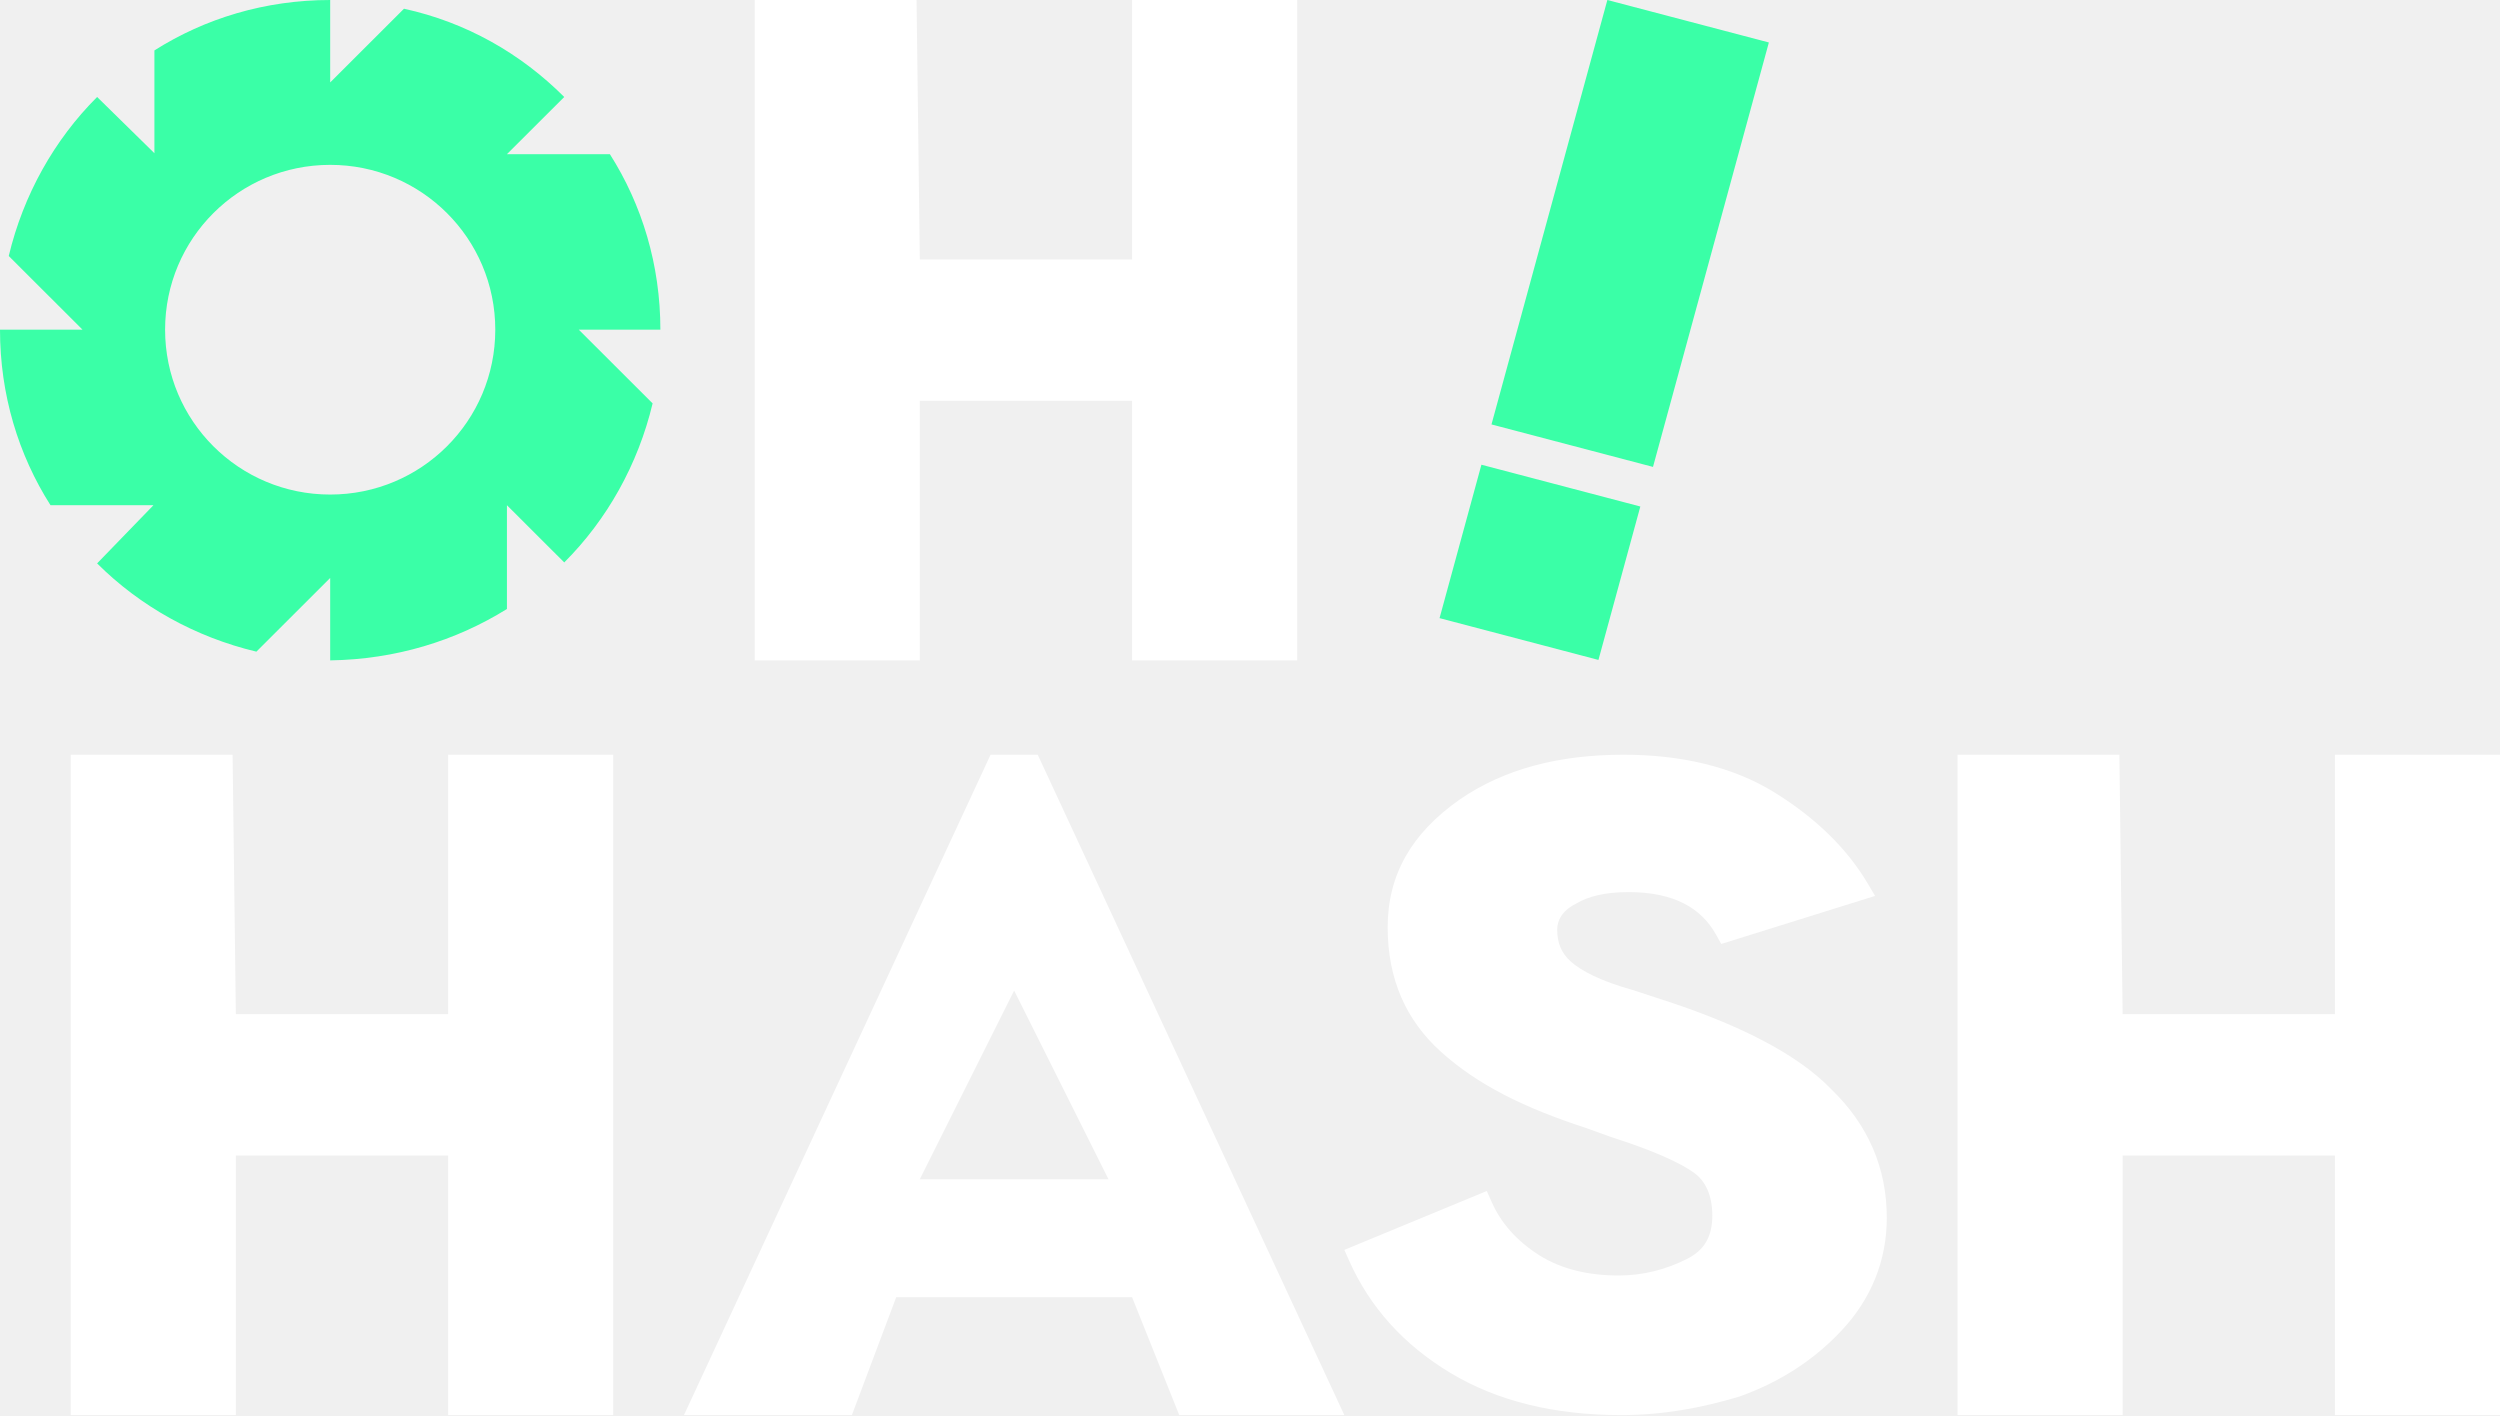
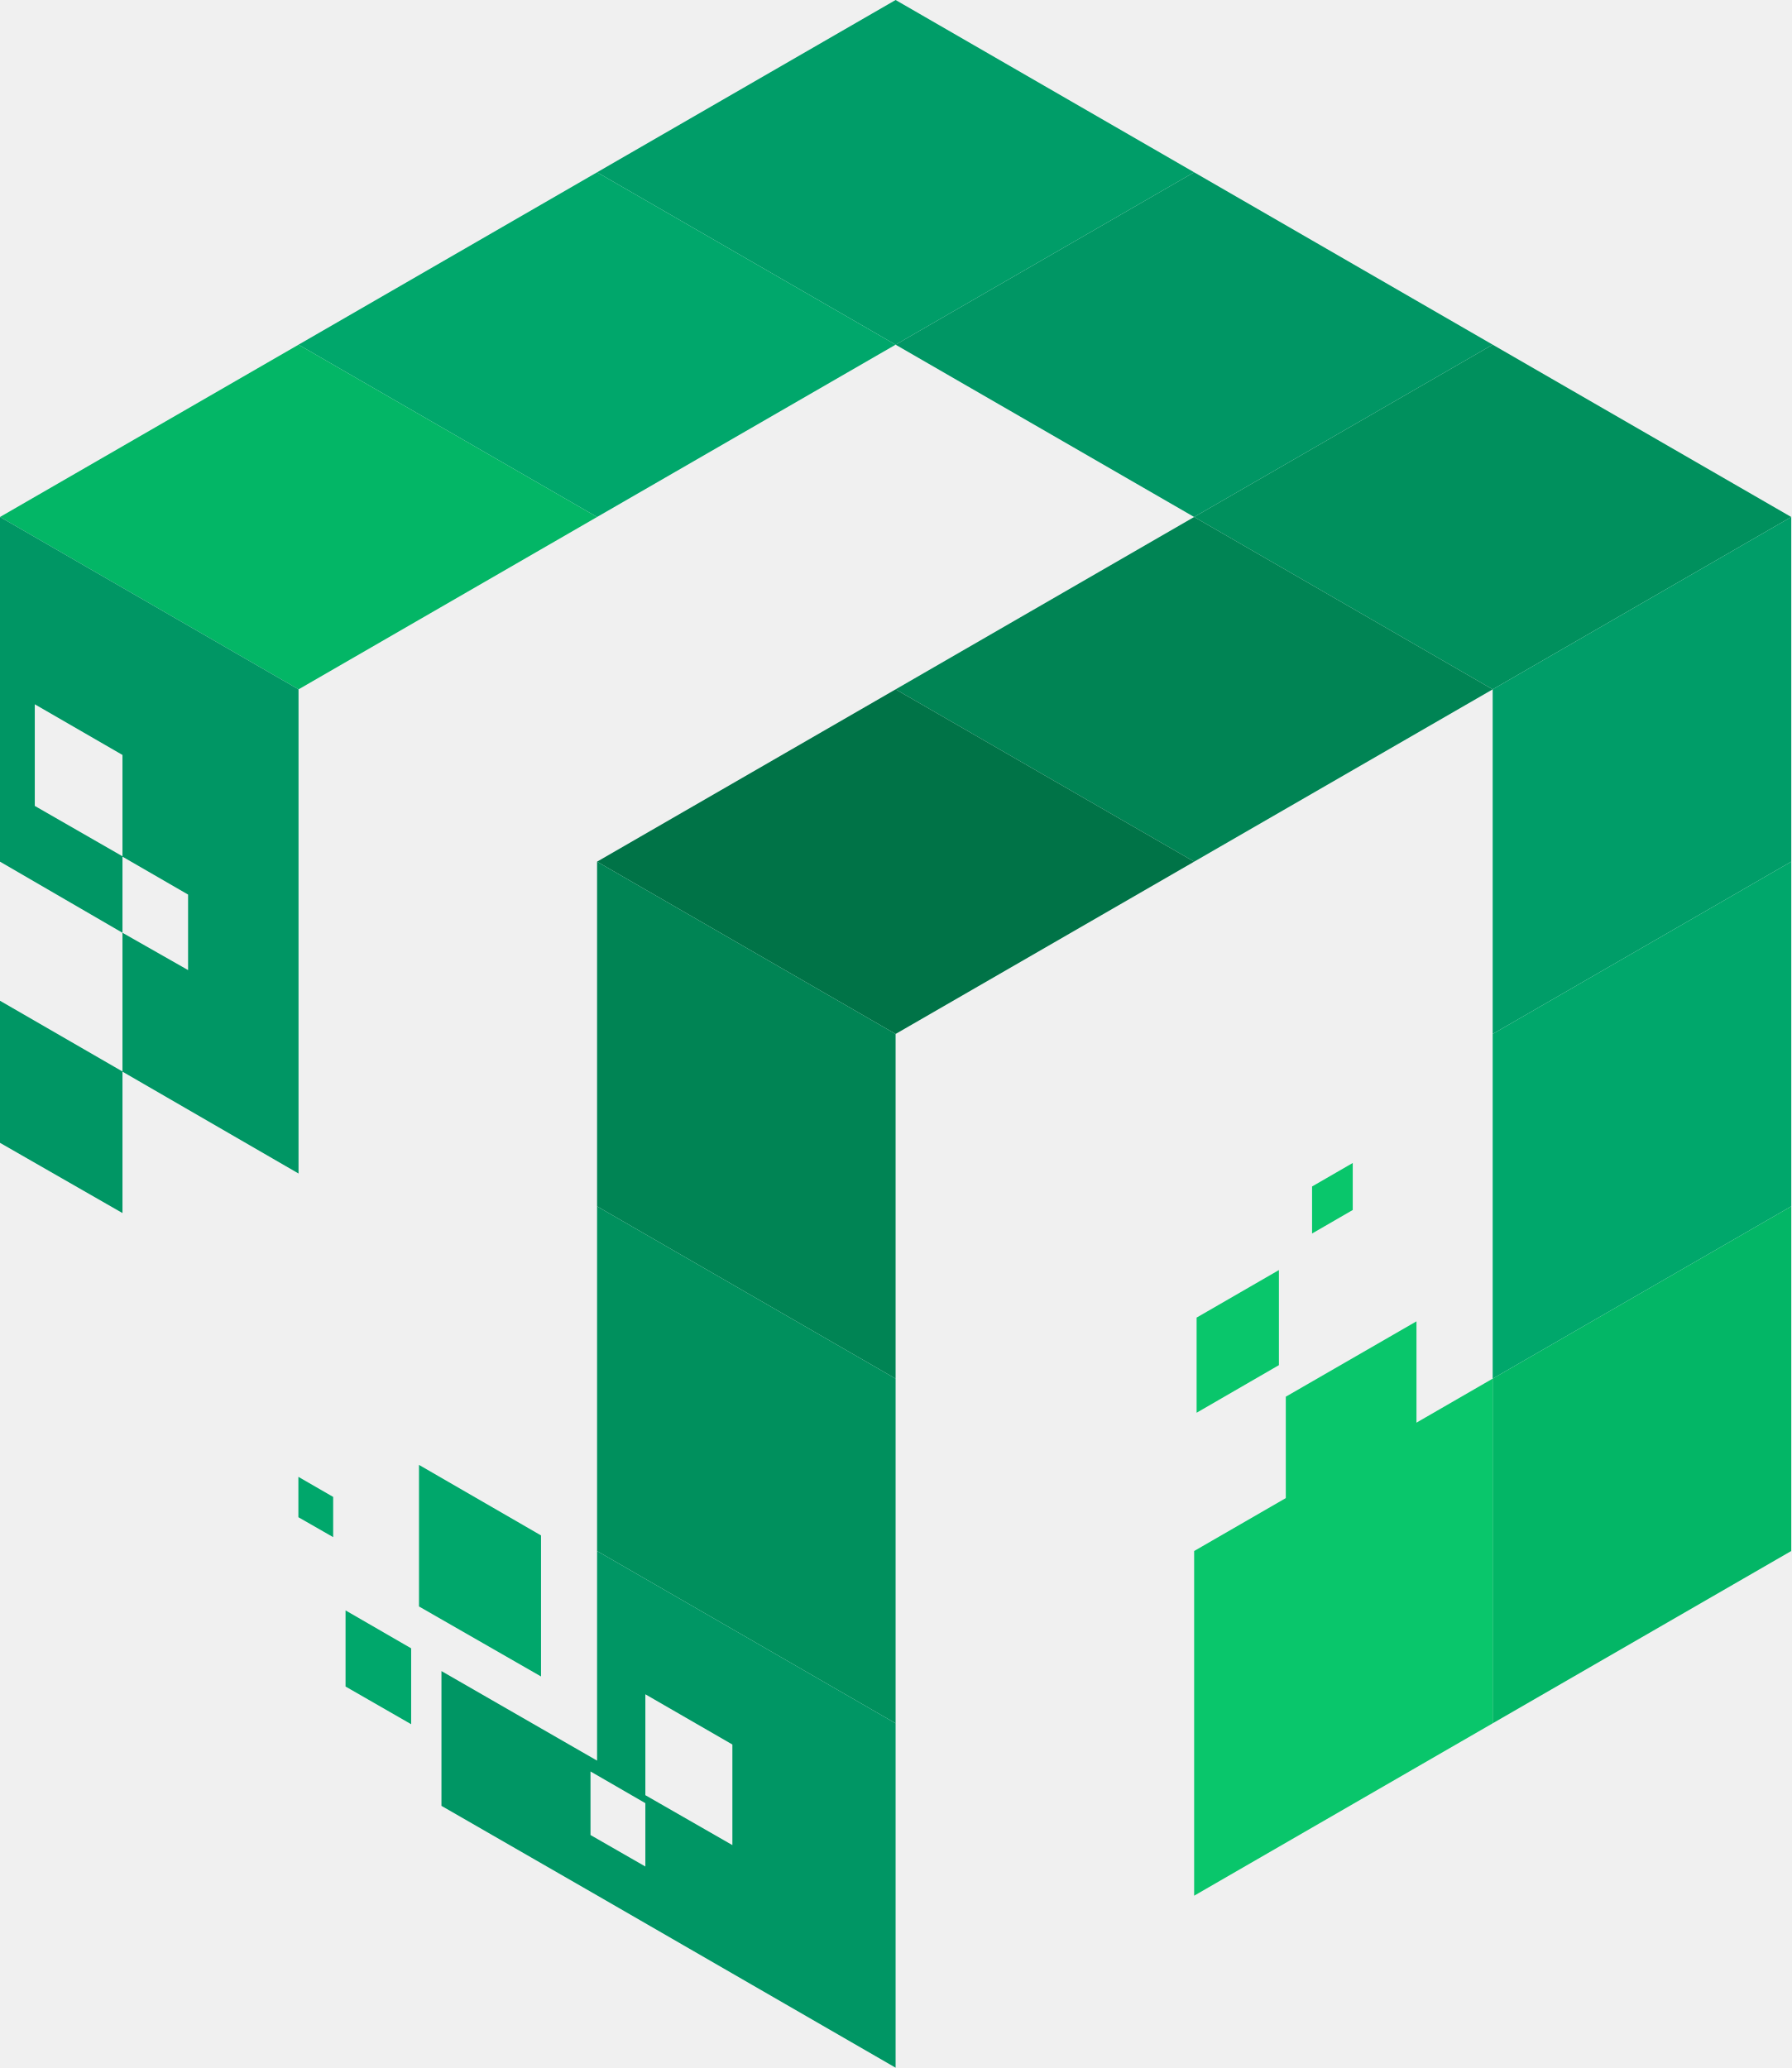
- <svg xmlns="http://www.w3.org/2000/svg" width="106" height="60" viewBox="0 0 106 60" fill="none">
-   <path d="M21.494 25.821V21.421L23.924 23.847C25.735 22.038 27.053 19.695 27.671 17.104L24.541 13.979H28C28 11.225 27.218 8.675 25.859 6.537H21.494L23.924 4.112C22.071 2.261 19.765 0.946 17.129 0.37L14 3.495V0C11.241 0 8.688 0.781 6.547 2.138V6.496L4.118 4.112C2.306 5.921 0.988 8.264 0.371 10.855L3.5 13.979H0C0 16.734 0.782 19.283 2.141 21.421H6.506L4.118 23.888C5.929 25.698 8.276 27.013 10.871 27.63L14 24.505V28C16.759 27.959 19.312 27.178 21.494 25.821ZM7 13.979C7 10.114 10.129 6.99 14 6.99C17.871 6.99 21 10.114 21 13.979C21 17.844 17.871 20.969 14 20.969C10.129 20.969 7 17.844 7 13.979Z" fill="#3AFFA7" />
-   <path fill-rule="evenodd" clip-rule="evenodd" d="M68.84 32C66.124 32 63.792 32.589 61.889 33.902L61.886 33.904C59.874 35.315 58.837 37.066 58.837 39.319C58.837 41.522 59.62 43.264 61.099 44.598C62.647 45.994 64.618 46.972 67.281 47.838L68.333 48.218L68.344 48.221C70.12 48.786 71.302 49.331 71.854 49.746C72.32 50.096 72.602 50.69 72.602 51.544C72.602 52.006 72.508 52.371 72.338 52.661C72.169 52.947 71.908 53.189 71.518 53.384C70.643 53.823 69.683 54.081 68.63 54.081C67.347 54.081 66.203 53.814 65.265 53.222C64.299 52.612 63.633 51.835 63.254 50.98L63.04 50.498L57 52.995L57.195 53.434C58.077 55.424 59.515 57.019 61.498 58.212C63.496 59.413 65.918 60 68.735 60C70.487 60 72.122 59.703 73.741 59.217L73.756 59.212L73.771 59.207C75.426 58.61 76.867 57.711 78.083 56.414C79.324 55.092 80 53.462 80 51.639C80 49.529 79.216 47.703 77.652 46.189C76.192 44.673 73.67 43.408 70.391 42.358L69.224 41.976L69.211 41.972C67.885 41.604 67.035 41.161 66.599 40.768C66.195 40.404 66.025 39.97 66.025 39.414C66.025 39.03 66.228 38.623 66.799 38.328L66.816 38.32L66.831 38.311C67.343 38.003 68.067 37.825 69.05 37.825C70.029 37.825 70.799 38.001 71.396 38.306C71.989 38.608 72.441 39.053 72.765 39.636L72.98 40.024L79.503 37.987L79.2 37.474C78.312 35.973 76.987 34.684 75.244 33.603C73.449 32.49 71.231 32 68.84 32Z" fill="white" />
-   <path fill-rule="evenodd" clip-rule="evenodd" d="M38.862 0H32V28H39V16.994H48V28H55V0H49H48V1V11H39L38.862 0Z" fill="white" />
-   <path fill-rule="evenodd" clip-rule="evenodd" d="M9.862 32H3V60H10V48.994H19V60H26V32H20H19V33V43H10L9.862 32Z" fill="white" />
-   <path fill-rule="evenodd" clip-rule="evenodd" d="M89.862 32H83V60H90V48.994H99V60H106V32H100H99V33V43H90L89.862 32Z" fill="white" />
-   <path fill-rule="evenodd" clip-rule="evenodd" d="M42 32H44L57 60H50L48 55H38L36.12 60H29L42 32ZM43 42L39 50H47L43 42Z" fill="white" />
-   <path fill-rule="evenodd" clip-rule="evenodd" d="M68.152 0L75 1.801L70.087 19.797L63.239 17.996L68.152 0ZM62.812 19.704L69.55 21.476L67.774 27.981L61.037 26.209L62.812 19.704Z" fill="#3AFFA7" />
+ <svg xmlns="http://www.w3.org/2000/svg" viewBox="0 0 240 277.13">
+   <defs>
+     <style>.cls-1{fill:#009d68;}.cls-2{fill:#00a76b;}.cls-3{fill:#03b666;}.cls-4{fill:#009664;}.cls-5{fill:#00905d;}.cls-6{fill:#008454;}.cls-7{fill:#007347;}.cls-8{fill:#09c66b;}</style>
+   </defs>
+   <g id="图层_2" data-name="图层 2">
+     <g id="图层_3" data-name="图层 3">
+       <polygon class="cls-1" points="120 0 80 23.09 120 46.19 160 23.09 120 0" />
+       <polygon class="cls-2" points="40 46.19 80 23.09 120 46.19 80 69.28 40 46.19" />
+       <polygon class="cls-3" points="0 69.28 40 46.19 80 69.28 40 92.38 0 69.28" />
+       <polygon class="cls-4" points="120 46.19 160 69.28 200 46.19 160 23.09 120 46.19" />
+       <polygon class="cls-5" points="200 92.38 240 69.28 200 46.19 160 69.28 200 92.38" />
+       <polygon class="cls-1" points="200 138.56 240 115.47 240 69.28 200 92.38 200 138.56" />
+       <polygon class="cls-2" points="200 184.75 240 161.66 240 115.47 200 138.56 200 184.75" />
+       <polygon class="cls-3" points="200 230.94 240 207.85 240 161.66 200 184.75 200 230.94" />
+       <polygon class="cls-6" points="200 92.38 160 115.47 120 92.38 160 69.28 200 92.38" />
+       <polygon class="cls-7" points="80 115.47 120 92.38 160 115.47 120 138.56 80 115.47" />
+       <polygon class="cls-6" points="80 161.66 120 184.75 120 138.56 80 115.47 80 161.66" />
+       <polygon class="cls-5" points="80 207.85 80 161.66 120 184.75 120 230.94 80 207.85" />
+       <polygon class="cls-2" points="56.14 196.31 72.49 205.76 72.49 224.66 56.14 215.28 56.14 196.31" />
+       <polygon class="cls-2" points="46.3 215.81 55.09 220.89 55.09 231.06 46.3 226.01 46.3 215.81" />
+       <polygon class="cls-2" points="39.98 197.91 44.64 200.6 44.64 205.99 39.98 203.32 39.98 197.91" />
+       <polygon class="cls-4" points="0 134.11 16.41 143.59 16.41 162.56 0 153.15 0 134.11" />
+       <path class="cls-4" d="M0,69.28v46.19L16.41,125v-10.2l8.79,5.08V130l-8.79-5v18.61L40,157.26V92.38Zm16.41,45.47L4.66,108V94.38l11.75,6.79Z" />
+       <path class="cls-4" d="M80,207.85v28.09l-20.85-12V242L80,254h0l40,23.09V230.94Zm6.47,42.28-7.35-4.22v-8.52l7.35,4.25Zm11.66-2.87-11.66-6.69V227.05l11.66,6.73Z" />
+       <polygon class="cls-8" points="200 184.75 200 230.94 160 254.04 160 207.85 200 184.75" />
+       <polygon class="cls-8" points="189.79 177.07 189.79 197.28 172.28 207.38 172.28 187.17 189.79 177.07" />
+       <polygon class="cls-8" points="171.36 170.2 171.36 182.94 160.33 189.32 160.33 176.57 171.36 170.2" />
+       <polygon class="cls-8" points="181.25 155.85 181.25 162.15 175.8 165.3 175.8 159 181.25 155.85" />
+     </g>
+   </g>
</svg>
